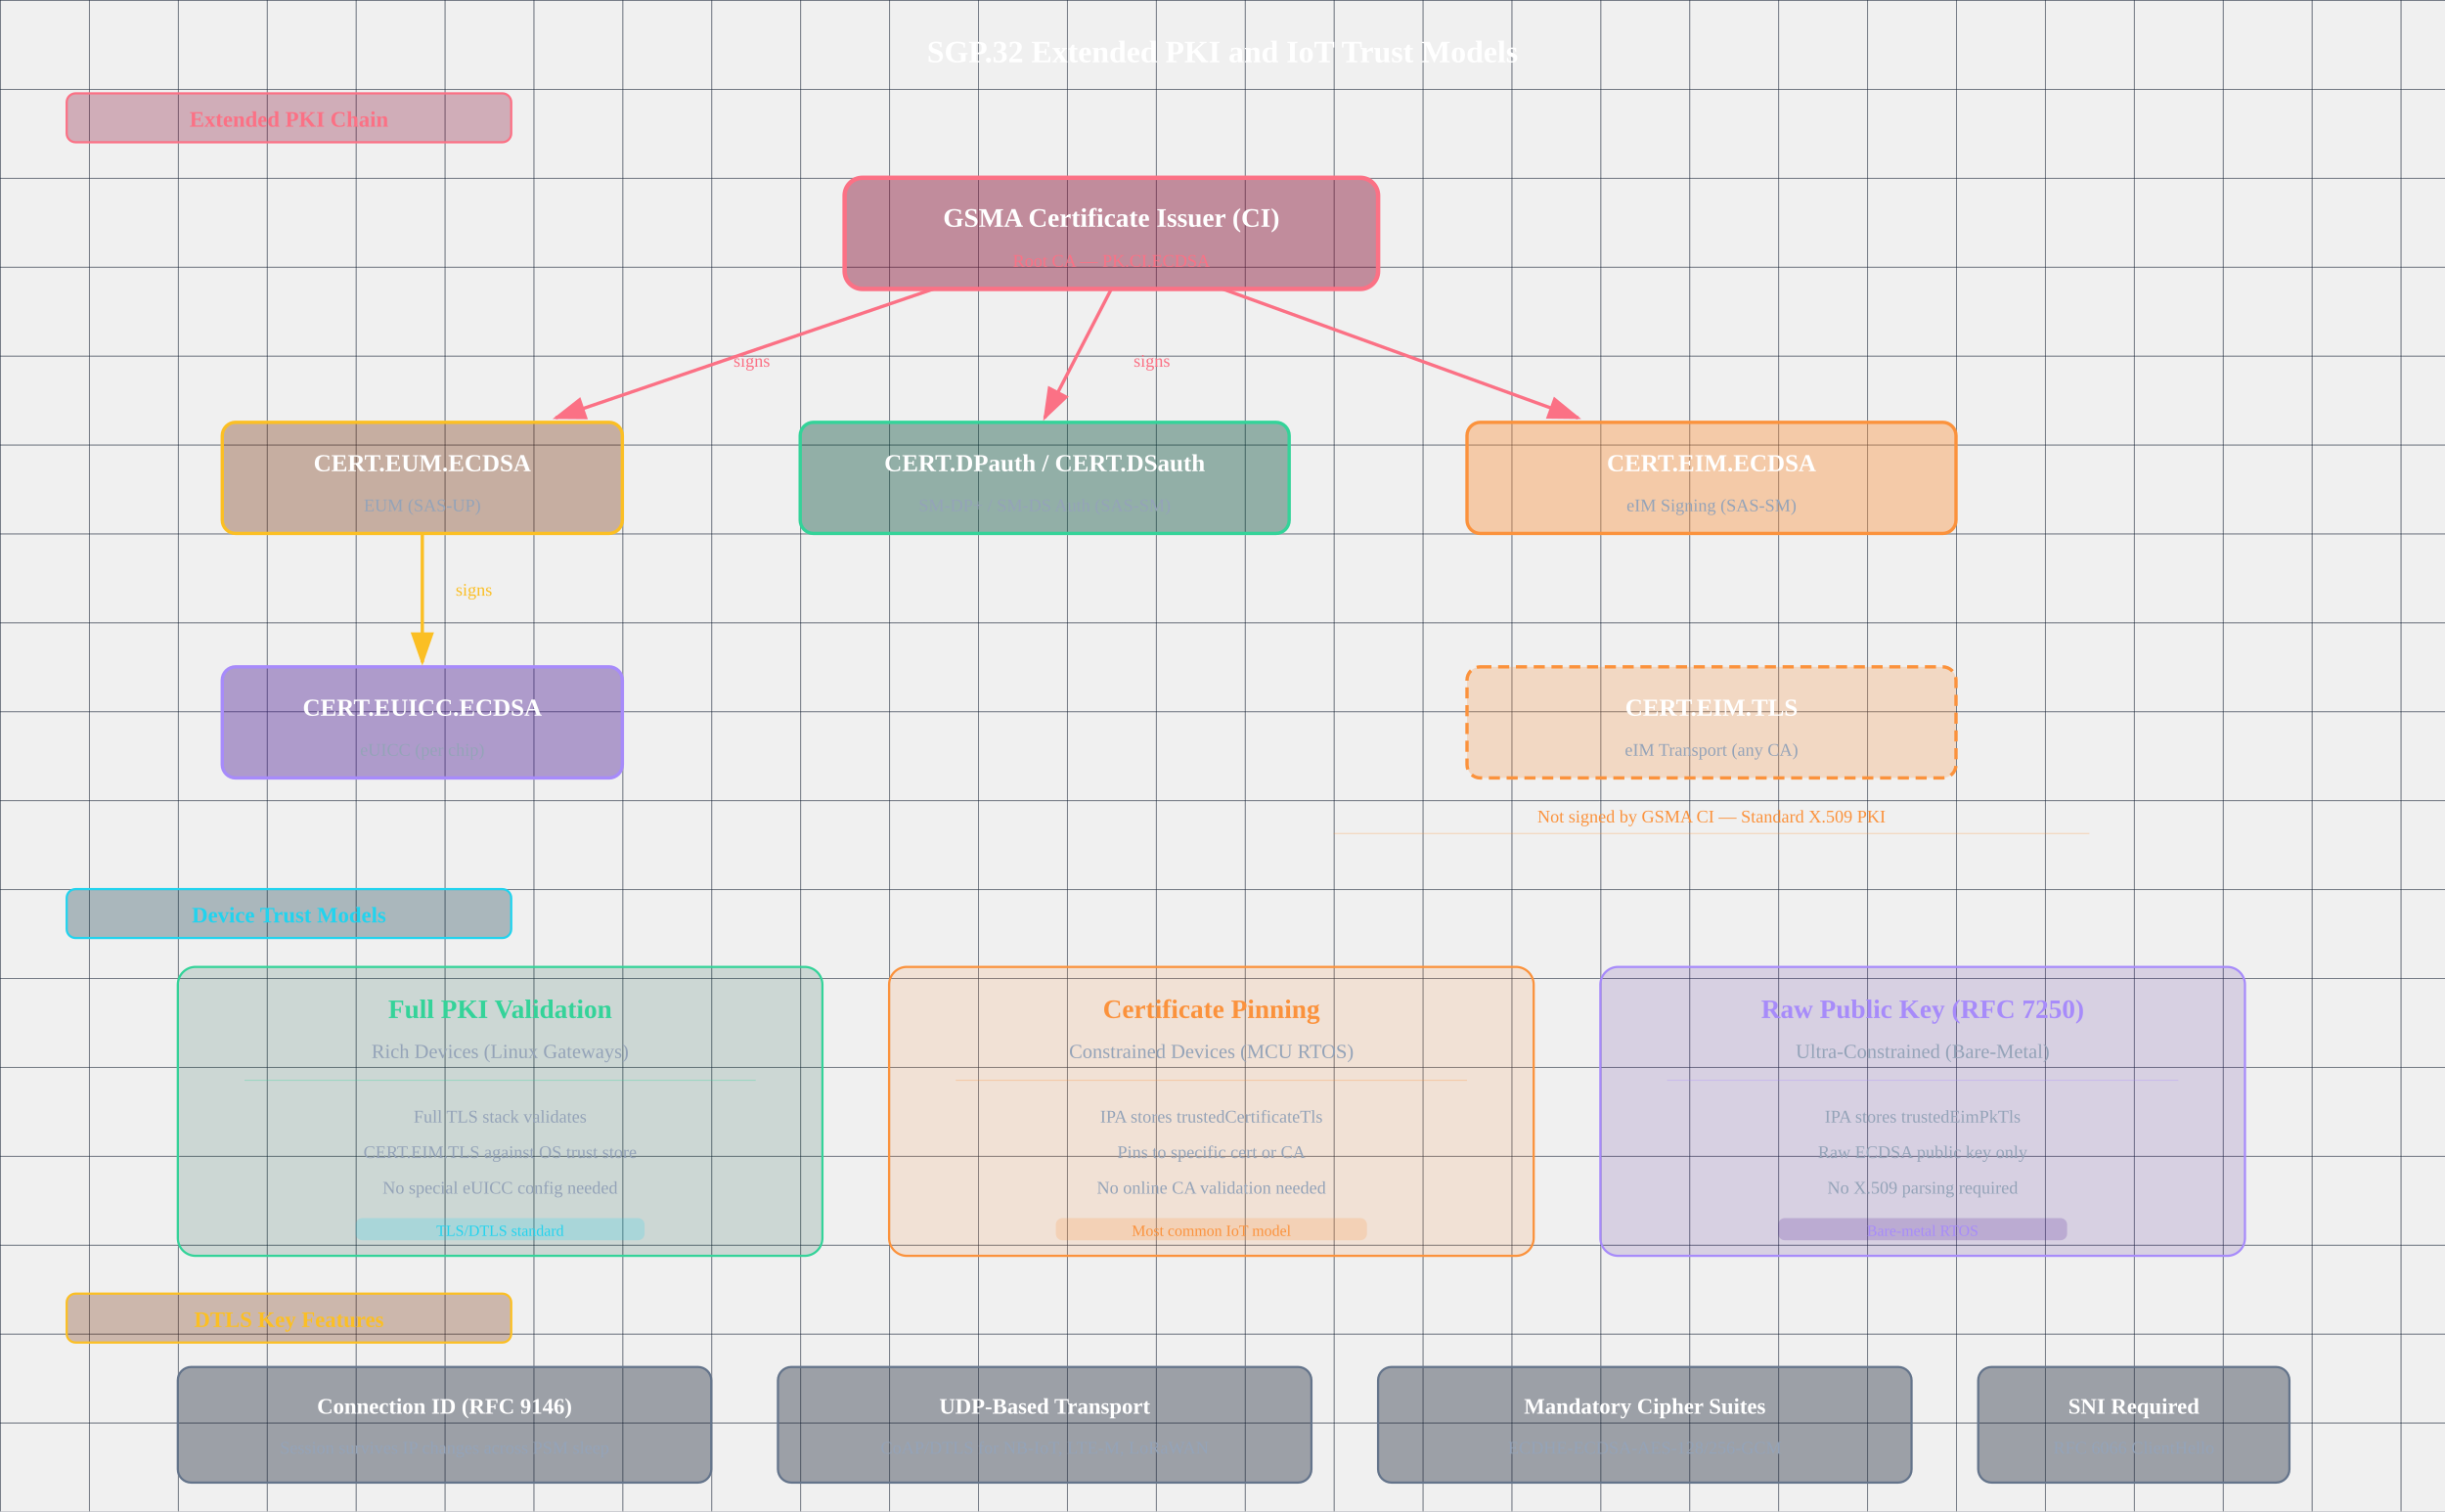
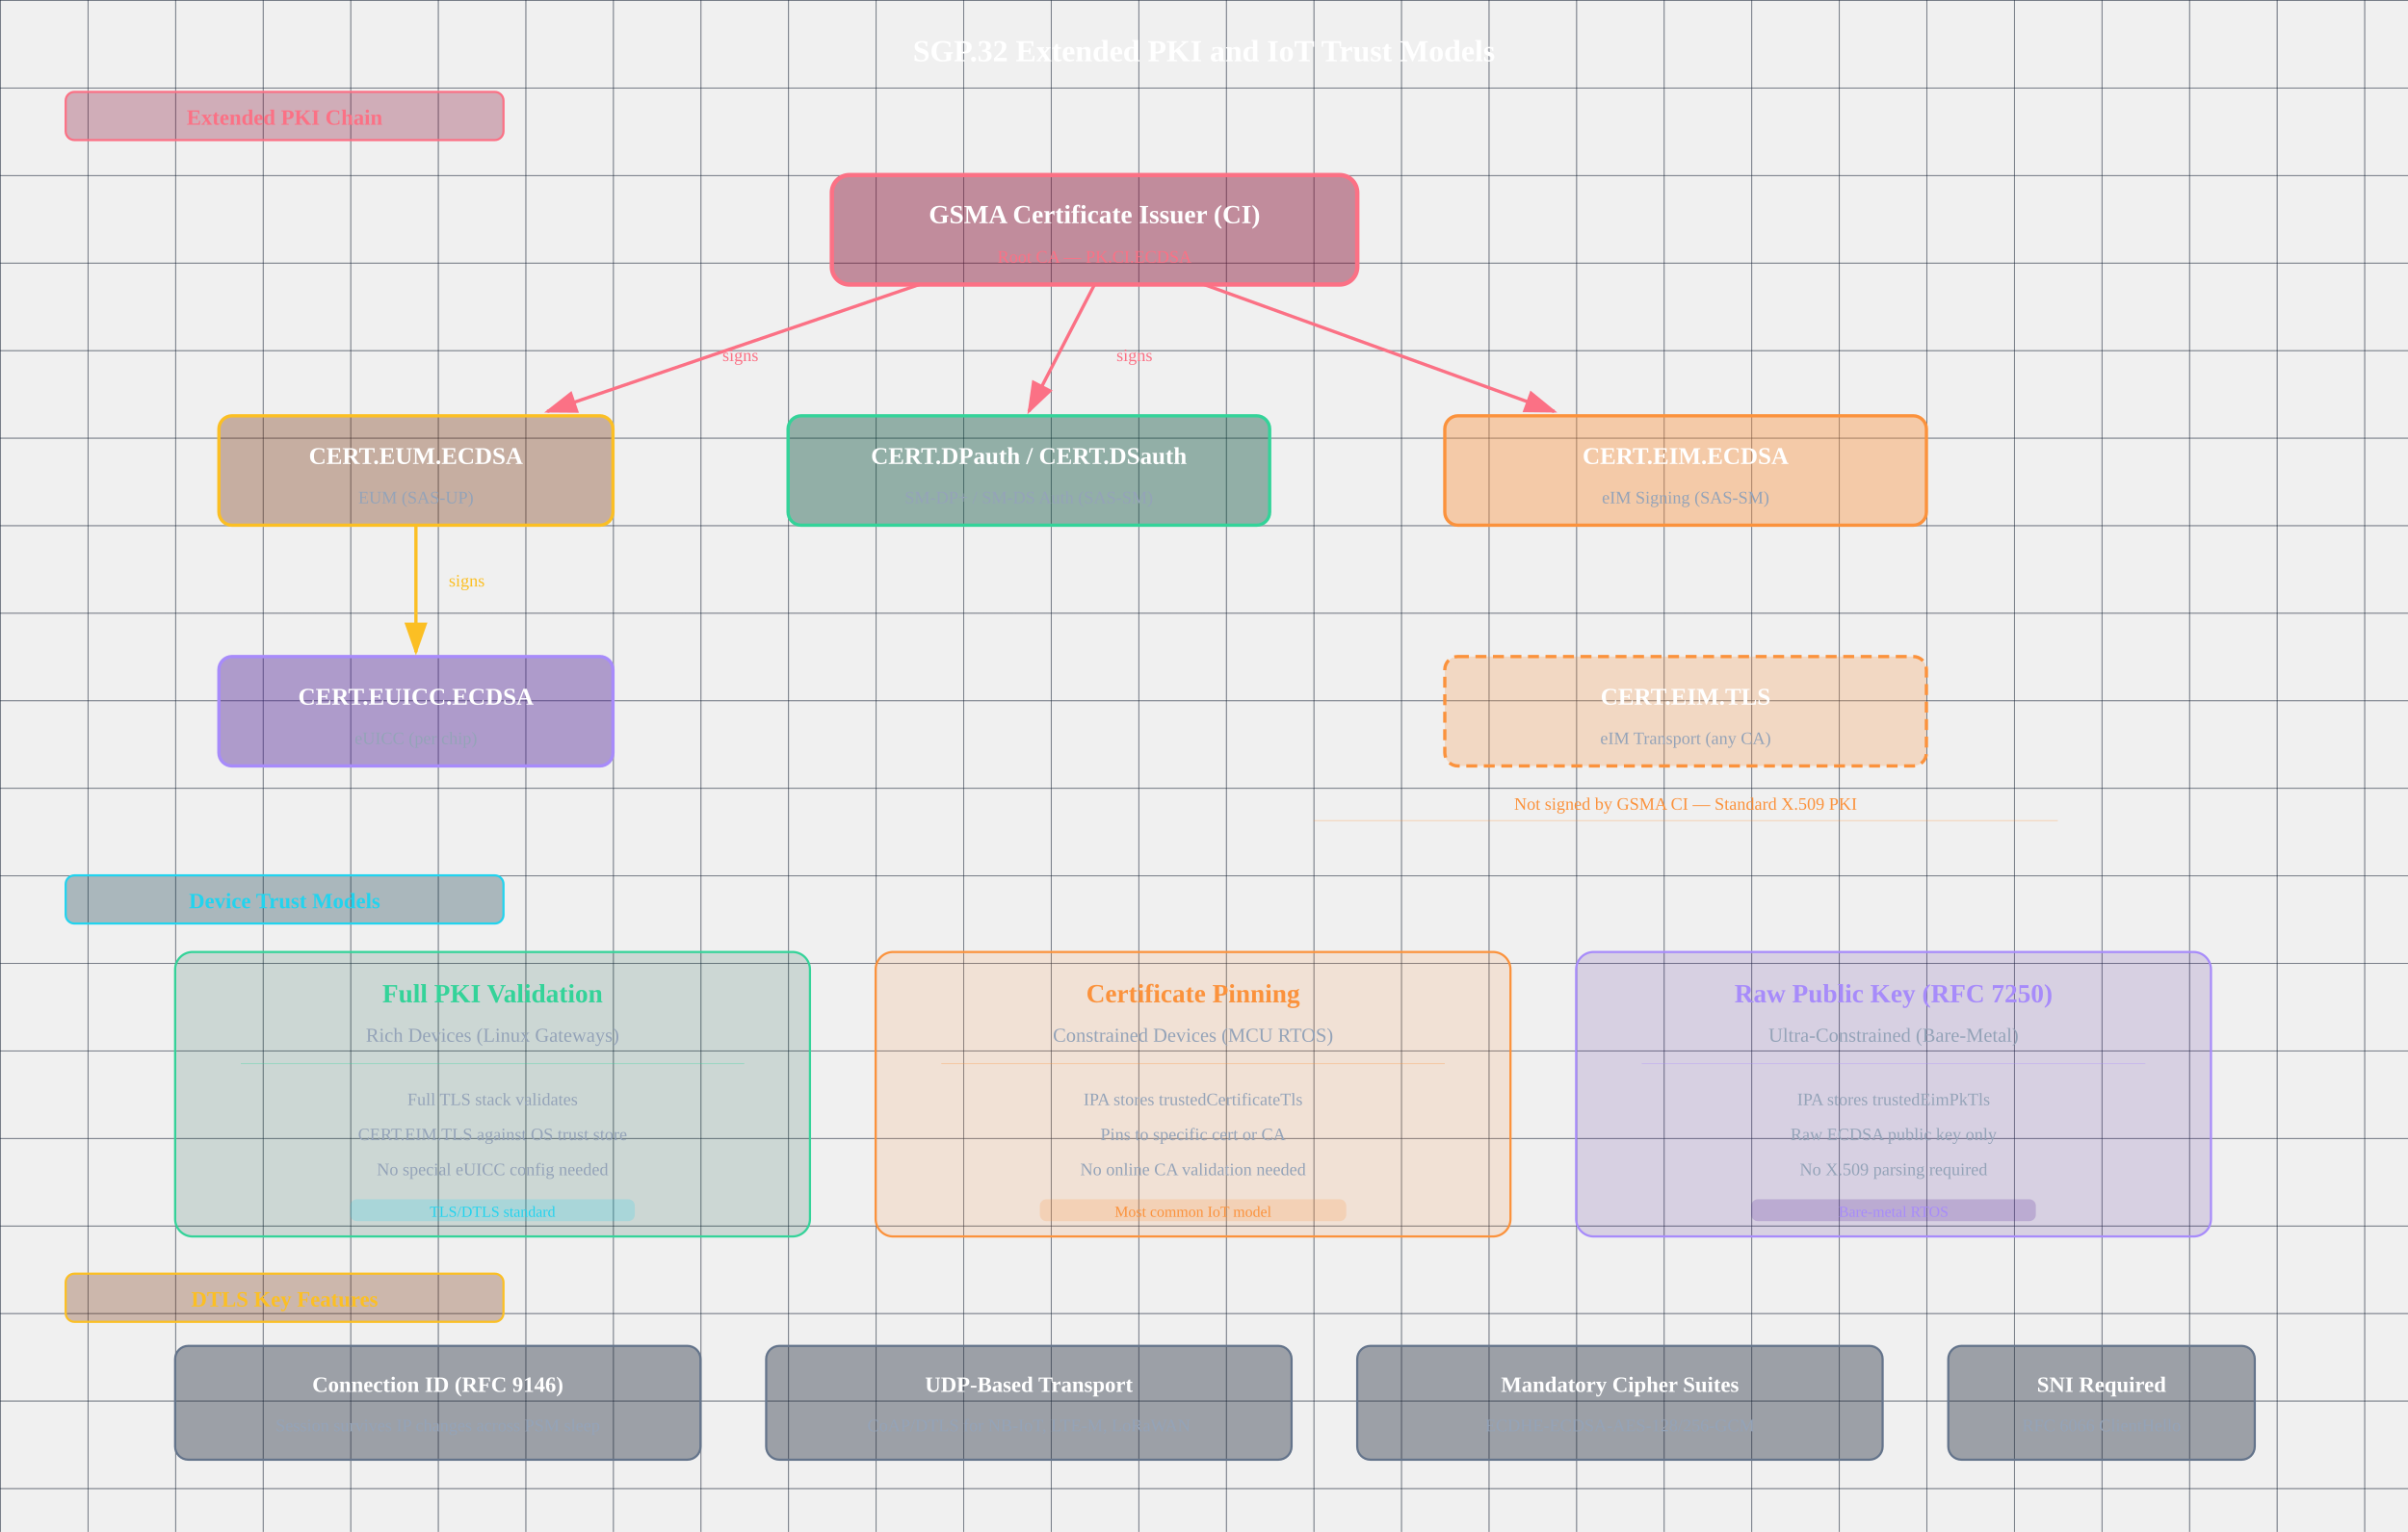
- <svg xmlns="http://www.w3.org/2000/svg" viewBox="0 0 1100 680">
+ <svg xmlns="http://www.w3.org/2000/svg" viewBox="0 0 1100 700">
  <defs>
    <marker id="a10r" markerWidth="10" markerHeight="7" refX="9" refY="3.5" orient="auto">
      <polygon points="0 0, 10 3.5, 0 7" fill="#fb7185" />
    </marker>
    <marker id="a10g" markerWidth="10" markerHeight="7" refX="9" refY="3.5" orient="auto">
      <polygon points="0 0, 10 3.5, 0 7" fill="#34d399" />
    </marker>
    <marker id="a10o" markerWidth="10" markerHeight="7" refX="9" refY="3.5" orient="auto">
      <polygon points="0 0, 10 3.5, 0 7" fill="#fb923c" />
    </marker>
    <marker id="a10y" markerWidth="10" markerHeight="7" refX="9" refY="3.5" orient="auto">
      <polygon points="0 0, 10 3.5, 0 7" fill="#fbbf24" />
    </marker>
    <marker id="a10v" markerWidth="10" markerHeight="7" refX="9" refY="3.5" orient="auto">
      <polygon points="0 0, 10 3.5, 0 7" fill="#a78bfa" />
    </marker>
    <marker id="a10s" markerWidth="10" markerHeight="7" refX="9" refY="3.5" orient="auto">
      <polygon points="0 0, 10 3.5, 0 7" fill="#64748b" />
    </marker>
    <pattern id="g10" width="40" height="40" patternUnits="userSpaceOnUse">
      <path d="M 40 0 L 0 0 0 40" fill="none" stroke="#1e293b" stroke-width="0.5" />
    </pattern>
  </defs>
  <rect width="100%" height="100%" fill="url(#g10)" />
  <text x="550" y="28" fill="white" font-size="14" font-weight="600" text-anchor="middle">SGP.32 Extended PKI and IoT Trust Models</text>
  <rect x="30" y="42" width="200" height="22" rx="4" fill="rgba(136,19,55,0.3)" stroke="#fb7185" stroke-width="1" />
  <text x="130" y="57" fill="#fb7185" font-size="10" font-weight="600" text-anchor="middle">Extended PKI Chain</text>
  <rect x="380" y="80" width="240" height="50" rx="8" fill="rgba(136,19,55,0.45)" stroke="#fb7185" stroke-width="2" />
  <text x="500" y="102" fill="white" font-size="12" font-weight="600" text-anchor="middle">GSMA Certificate Issuer (CI)</text>
  <text x="500" y="120" fill="#fb7185" font-size="8" text-anchor="middle">Root CA — PK.CI.ECDSA</text>
  <rect x="100" y="190" width="180" height="50" rx="6" fill="rgba(120,53,15,0.35)" stroke="#fbbf24" stroke-width="1.5" />
  <text x="190" y="212" fill="white" font-size="11" font-weight="600" text-anchor="middle">CERT.EUM.ECDSA</text>
  <text x="190" y="230" fill="#94a3b8" font-size="8" text-anchor="middle">EUM (SAS-UP)</text>
  <rect x="360" y="190" width="220" height="50" rx="6" fill="rgba(6,78,59,0.4)" stroke="#34d399" stroke-width="1.5" />
  <text x="470" y="212" fill="white" font-size="11" font-weight="600" text-anchor="middle">CERT.DPauth / CERT.DSauth</text>
  <text x="470" y="230" fill="#94a3b8" font-size="8" text-anchor="middle">SM-DP+ / SM-DS Auth (SAS-SM)</text>
  <rect x="100" y="300" width="180" height="50" rx="6" fill="rgba(76,29,149,0.4)" stroke="#a78bfa" stroke-width="1.5" />
  <text x="190" y="322" fill="white" font-size="11" font-weight="600" text-anchor="middle">CERT.EUICC.ECDSA</text>
  <text x="190" y="340" fill="#94a3b8" font-size="8" text-anchor="middle">eUICC (per chip)</text>
  <line x1="420" y1="130" x2="250" y2="188" stroke="#fb7185" stroke-width="1.5" marker-end="url(#a10r)" />
  <text x="330" y="165" fill="#fb7185" font-size="8">signs</text>
  <line x1="500" y1="130" x2="470" y2="188" stroke="#fb7185" stroke-width="1.5" marker-end="url(#a10r)" />
  <text x="510" y="165" fill="#fb7185" font-size="8">signs</text>
  <line x1="190" y1="240" x2="190" y2="298" stroke="#fbbf24" stroke-width="1.5" marker-end="url(#a10y)" />
  <text x="205" y="268" fill="#fbbf24" font-size="8">signs</text>
  <rect x="660" y="190" width="220" height="50" rx="6" fill="rgba(251,146,60,0.4)" stroke="#fb923c" stroke-width="1.5" />
  <text x="770" y="212" fill="white" font-size="11" font-weight="600" text-anchor="middle">CERT.EIM.ECDSA</text>
  <text x="770" y="230" fill="#94a3b8" font-size="8" text-anchor="middle">eIM Signing (SAS-SM)</text>
  <line x1="550" y1="130" x2="710" y2="188" stroke="#fb7185" stroke-width="1.5" marker-end="url(#a10r)" />
  <rect x="660" y="300" width="220" height="50" rx="6" fill="rgba(251,146,60,0.25)" stroke="#fb923c" stroke-width="1.5" stroke-dasharray="5,3" />
  <text x="770" y="322" fill="white" font-size="11" font-weight="600" text-anchor="middle">CERT.EIM.TLS</text>
  <text x="770" y="340" fill="#94a3b8" font-size="8" text-anchor="middle">eIM Transport (any CA)</text>
  <text x="770" y="370" fill="#fb923c" font-size="8" text-anchor="middle">Not signed by GSMA CI — Standard X.509 PKI</text>
  <line x1="600" y1="375" x2="940" y2="375" stroke="#fb923c" stroke-width="0.5" opacity="0.3" />
  <rect x="30" y="400" width="200" height="22" rx="4" fill="rgba(8,51,68,0.3)" stroke="#22d3ee" stroke-width="1" />
  <text x="130" y="415" fill="#22d3ee" font-size="10" font-weight="600" text-anchor="middle">Device Trust Models</text>
  <rect x="80" y="435" width="290" height="130" rx="8" fill="rgba(6,78,59,0.15)" stroke="#34d399" stroke-width="1" />
  <text x="225" y="458" fill="#34d399" font-size="12" font-weight="600" text-anchor="middle">Full PKI Validation</text>
  <text x="225" y="476" fill="#94a3b8" font-size="9" text-anchor="middle">Rich Devices (Linux Gateways)</text>
  <line x1="110" y1="486" x2="340" y2="486" stroke="#34d399" stroke-width="0.5" opacity="0.3" />
  <text x="225" y="505" fill="#94a3b8" font-size="8" text-anchor="middle">Full TLS stack validates</text>
  <text x="225" y="521" fill="#94a3b8" font-size="8" text-anchor="middle">CERT.EIM.TLS against OS trust store</text>
  <text x="225" y="537" fill="#94a3b8" font-size="8" text-anchor="middle">No special eUICC config needed</text>
  <rect x="160" y="548" width="130" height="10" rx="3" fill="rgba(34,211,238,0.2)" />
  <text x="225" y="556" fill="#22d3ee" font-size="7" text-anchor="middle">TLS/DTLS standard</text>
  <rect x="400" y="435" width="290" height="130" rx="8" fill="rgba(251,146,60,0.15)" stroke="#fb923c" stroke-width="1" />
  <text x="545" y="458" fill="#fb923c" font-size="12" font-weight="600" text-anchor="middle">Certificate Pinning</text>
  <text x="545" y="476" fill="#94a3b8" font-size="9" text-anchor="middle">Constrained Devices (MCU RTOS)</text>
  <line x1="430" y1="486" x2="660" y2="486" stroke="#fb923c" stroke-width="0.5" opacity="0.3" />
  <text x="545" y="505" fill="#94a3b8" font-size="8" text-anchor="middle">IPA stores trustedCertificateTls</text>
  <text x="545" y="521" fill="#94a3b8" font-size="8" text-anchor="middle">Pins to specific cert or CA</text>
  <text x="545" y="537" fill="#94a3b8" font-size="8" text-anchor="middle">No online CA validation needed</text>
  <rect x="475" y="548" width="140" height="10" rx="3" fill="rgba(251,146,60,0.2)" />
  <text x="545" y="556" fill="#fb923c" font-size="7" text-anchor="middle">Most common IoT model</text>
  <rect x="720" y="435" width="290" height="130" rx="8" fill="rgba(76,29,149,0.15)" stroke="#a78bfa" stroke-width="1" />
  <text x="865" y="458" fill="#a78bfa" font-size="12" font-weight="600" text-anchor="middle">Raw Public Key (RFC 7250)</text>
  <text x="865" y="476" fill="#94a3b8" font-size="9" text-anchor="middle">Ultra-Constrained (Bare-Metal)</text>
  <line x1="750" y1="486" x2="980" y2="486" stroke="#a78bfa" stroke-width="0.5" opacity="0.3" />
  <text x="865" y="505" fill="#94a3b8" font-size="8" text-anchor="middle">IPA stores trustedEimPkTls</text>
  <text x="865" y="521" fill="#94a3b8" font-size="8" text-anchor="middle">Raw ECDSA public key only</text>
  <text x="865" y="537" fill="#94a3b8" font-size="8" text-anchor="middle">No X.509 parsing required</text>
  <rect x="800" y="548" width="130" height="10" rx="3" fill="rgba(76,29,149,0.2)" />
  <text x="865" y="556" fill="#a78bfa" font-size="7" text-anchor="middle">Bare-metal RTOS</text>
  <rect x="30" y="582" width="200" height="22" rx="4" fill="rgba(120,53,15,0.3)" stroke="#fbbf24" stroke-width="1" />
  <text x="130" y="597" fill="#fbbf24" font-size="10" font-weight="600" text-anchor="middle">DTLS Key Features</text>
  <rect x="80" y="615" width="240" height="52" rx="6" fill="rgba(30,41,59,0.4)" stroke="#64748b" stroke-width="1" />
  <text x="200" y="636" fill="white" font-size="10" font-weight="600" text-anchor="middle">Connection ID (RFC 9146)</text>
  <text x="200" y="654" fill="#94a3b8" font-size="8" text-anchor="middle">Session survives IP changes across PSM sleep</text>
  <rect x="350" y="615" width="240" height="52" rx="6" fill="rgba(30,41,59,0.4)" stroke="#64748b" stroke-width="1" />
  <text x="470" y="636" fill="white" font-size="10" font-weight="600" text-anchor="middle">UDP-Based Transport</text>
  <text x="470" y="654" fill="#94a3b8" font-size="8" text-anchor="middle">CoAP/DTLS for NB-IoT, LTE-M, LoRaWAN</text>
  <rect x="620" y="615" width="240" height="52" rx="6" fill="rgba(30,41,59,0.4)" stroke="#64748b" stroke-width="1" />
  <text x="740" y="636" fill="white" font-size="10" font-weight="600" text-anchor="middle">Mandatory Cipher Suites</text>
  <text x="740" y="654" fill="#94a3b8" font-size="8" text-anchor="middle">ECDHE-ECDSA-AES-128/256-GCM</text>
  <rect x="890" y="615" width="140" height="52" rx="6" fill="rgba(30,41,59,0.4)" stroke="#64748b" stroke-width="1" />
  <text x="960" y="636" fill="white" font-size="10" font-weight="600" text-anchor="middle">SNI Required</text>
  <text x="960" y="654" fill="#94a3b8" font-size="8" text-anchor="middle">RFC 6066 ClientHello</text>
</svg>
